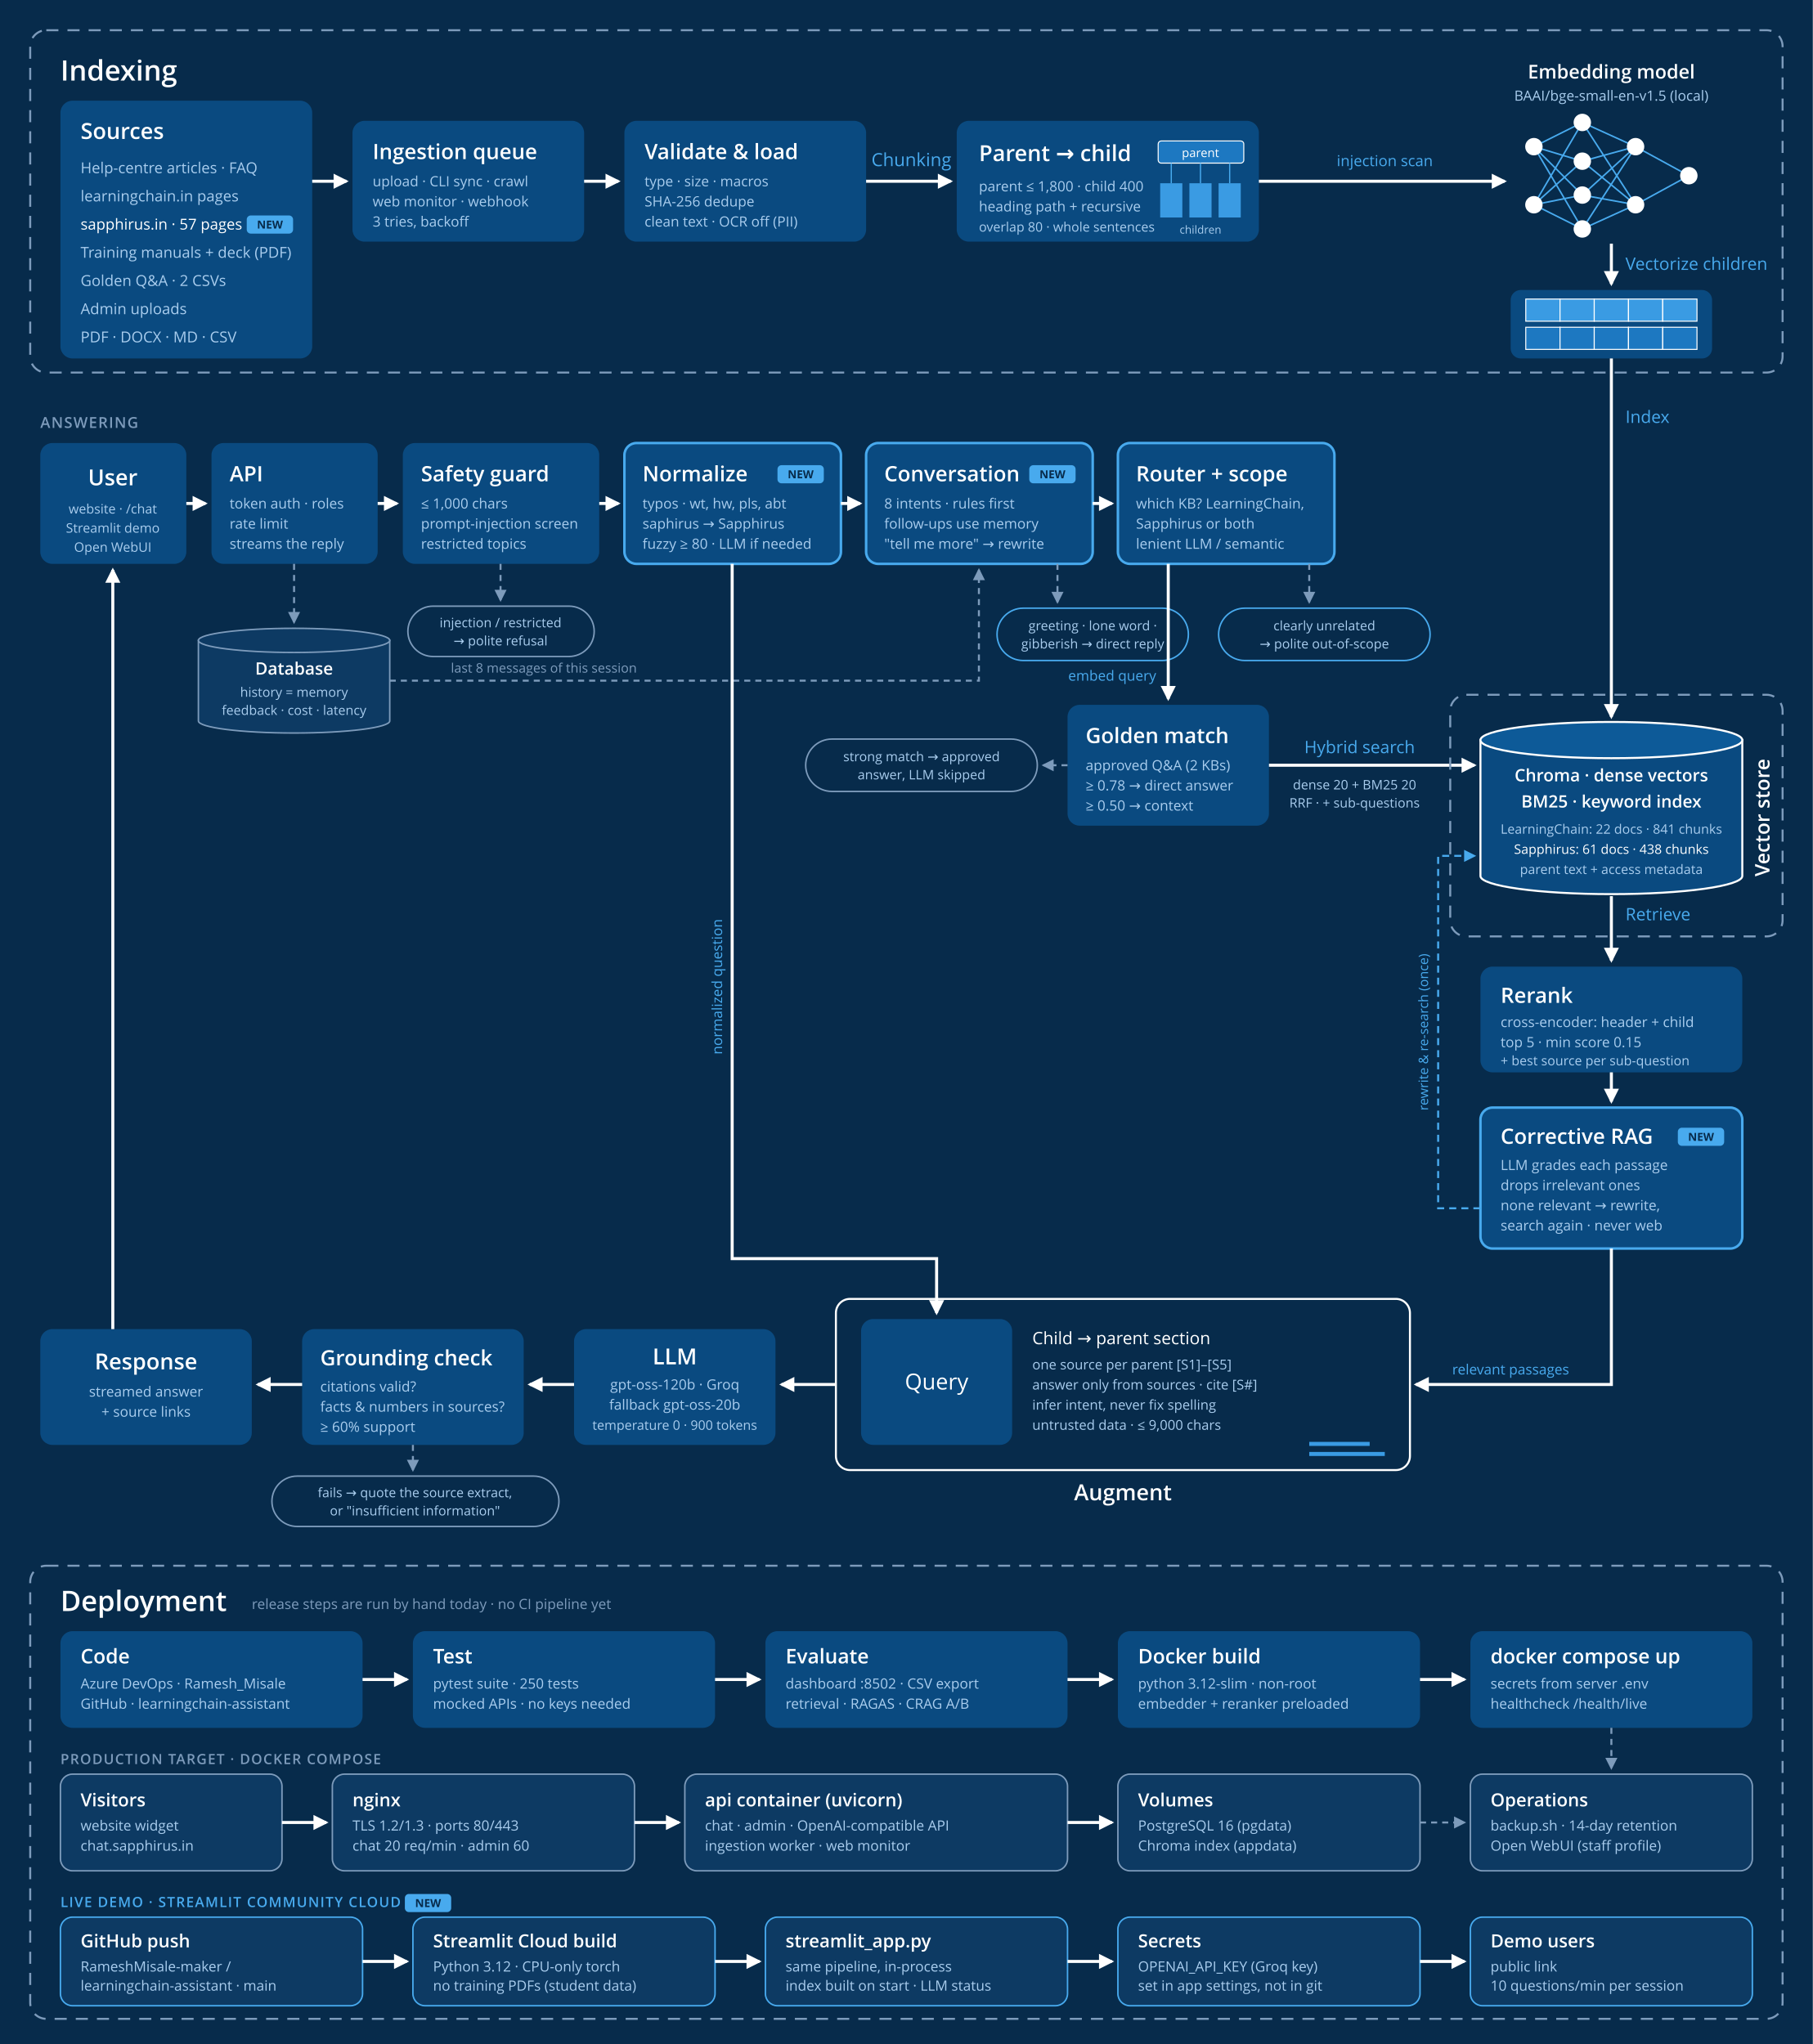
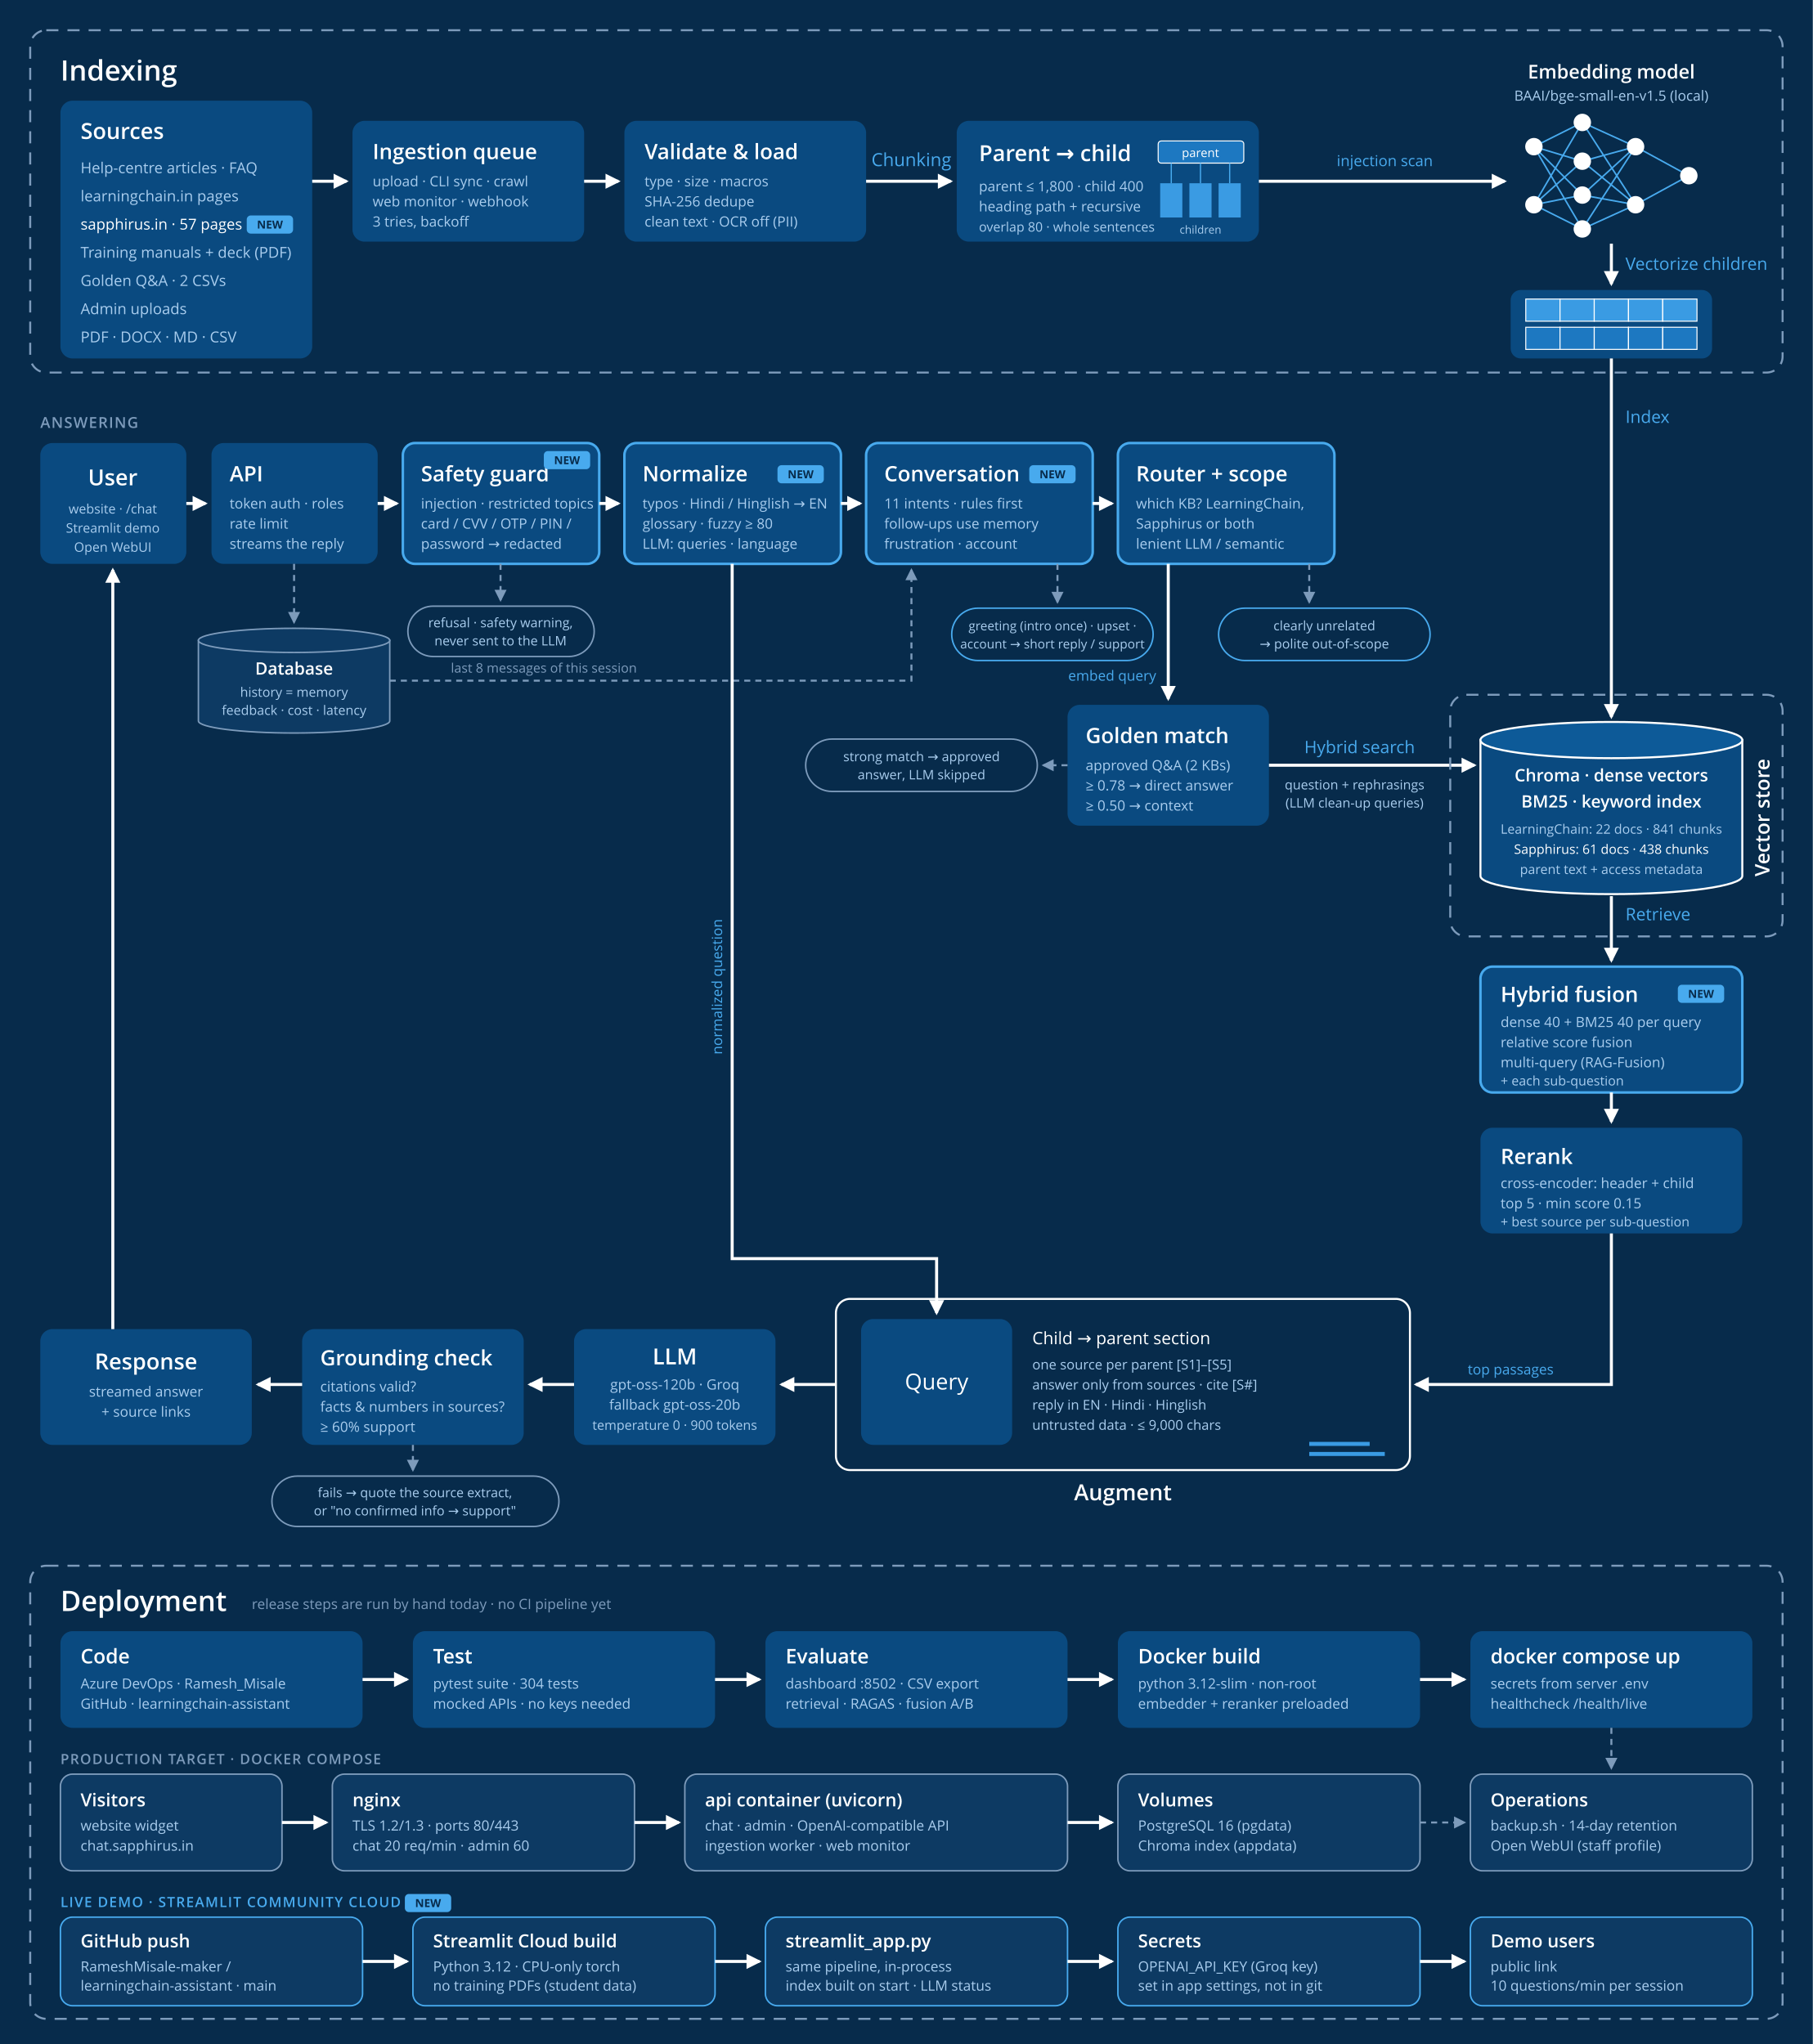
<svg xmlns="http://www.w3.org/2000/svg" width="1800" height="2030" viewBox="0 0 1800 2030" font-family="Open Sans, Segoe UI, sans-serif">
  <defs>
    <marker id="ah" viewBox="0 0 10 10" refX="8.5" refY="5" markerWidth="5" markerHeight="5" orient="auto-start-reverse">
      <path d="M0 0 L10 5 L0 10 z" fill="#ffffff" />
    </marker>
    <marker id="ahm" viewBox="0 0 10 10" refX="8.5" refY="5" markerWidth="6" markerHeight="6" orient="auto-start-reverse">
      <path d="M0 0 L10 5 L0 10 z" fill="#7d9bbb" />
    </marker>
    <marker id="aha" viewBox="0 0 10 10" refX="8.5" refY="5" markerWidth="6" markerHeight="6" orient="auto-start-reverse">
      <path d="M0 0 L10 5 L0 10 z" fill="#48aaee" />
    </marker>
    <symbol id="nn" viewBox="0 0 180 130">
      <g stroke="#48aaee" stroke-width="1.6" fill="none">
        <path d="M10 35 L60 10 M10 35 L60 50 M10 35 L60 85 M10 35 L60 120 M10 95 L60 10 M10 95 L60 50 M10 95 L60 85 M10 95 L60 120" />
        <path d="M60 10 L115 35 M60 50 L115 35 M60 85 L115 35 M60 120 L115 35 M60 10 L115 95 M60 50 L115 95 M60 85 L115 95 M60 120 L115 95" />
        <path d="M115 35 L170 65 M115 95 L170 65" />
      </g>
      <g fill="#ffffff">
        <circle cx="10" cy="35" r="9" />
        <circle cx="10" cy="95" r="9" />
        <circle cx="60" cy="10" r="9" />
        <circle cx="60" cy="50" r="9" />
        <circle cx="60" cy="85" r="9" />
        <circle cx="60" cy="120" r="9" />
        <circle cx="115" cy="35" r="9" />
        <circle cx="115" cy="95" r="9" />
        <circle cx="170" cy="65" r="9" />
      </g>
    </symbol>
  </defs>
  <rect width="1800" height="2030" fill="#072b4b" />
  <rect x="30" y="30" width="1740" height="340" rx="16" fill="none" stroke="#7d9bbb" stroke-width="2" stroke-dasharray="12 9" />
  <text x="60" y="80" fill="#fff" font-size="28" font-weight="600">Indexing</text>
  <rect x="60" y="100" width="250" height="256" rx="12" fill="#0a4a80" />
  <text x="80" y="138" fill="#fff" font-size="22" font-weight="600">Sources</text>
  <g fill="#a9cdee" font-size="15">
    <text x="80" y="172">Help-centre articles · FAQ</text>
    <text x="80" y="200">learningchain.in pages</text>
    <text x="80" y="228" fill="#ffffff">sapphirus.in · 57 pages</text>
    <text x="80" y="256">Training manuals + deck (PDF)</text>
    <text x="80" y="284">Golden Q&amp;A · 2 CSVs</text>
    <text x="80" y="312">Admin uploads</text>
    <text x="80" y="340">PDF · DOCX · MD · CSV</text>
  </g>
  <rect x="245" y="214" width="46" height="18" rx="4" fill="#48aaee" />
  <text x="268" y="227" fill="#072b4b" font-size="11" font-weight="700" text-anchor="middle">NEW</text>
  <line x1="310" y1="180" x2="344" y2="180" stroke="#fff" stroke-width="3" marker-end="url(#ah)" />
  <rect x="350" y="120" width="230" height="120" rx="12" fill="#0a4a80" />
  <text x="370" y="158" fill="#fff" font-size="21" font-weight="600">Ingestion queue</text>
  <g fill="#a9cdee" font-size="14">
    <text x="370" y="185">upload · CLI sync · crawl</text>
    <text x="370" y="205">web monitor · webhook</text>
    <text x="370" y="225">3 tries, backoff</text>
  </g>
  <line x1="580" y1="180" x2="614" y2="180" stroke="#fff" stroke-width="3" marker-end="url(#ah)" />
  <rect x="620" y="120" width="240" height="120" rx="12" fill="#0a4a80" />
  <text x="640" y="158" fill="#fff" font-size="21" font-weight="600">Validate &amp; load</text>
  <g fill="#a9cdee" font-size="14">
    <text x="640" y="185">type · size · macros</text>
    <text x="640" y="205">SHA-256 dedupe</text>
    <text x="640" y="225">clean text · OCR off (PII)</text>
  </g>
  <text x="905" y="165" fill="#48aaee" font-size="18" text-anchor="middle">Chunking</text>
  <line x1="860" y1="180" x2="944" y2="180" stroke="#fff" stroke-width="3" marker-end="url(#ah)" />
  <rect x="950" y="120" width="300" height="120" rx="12" fill="#0a4a80" />
  <text x="972" y="160" fill="#fff" font-size="22" font-weight="600">Parent → child</text>
  <text x="972" y="190" fill="#a9cdee" font-size="14">parent ≤ 1,800 · child 400</text>
  <text x="972" y="210" fill="#a9cdee" font-size="14">heading path + recursive</text>
  <text x="972" y="230" fill="#a9cdee" font-size="13">overlap 80 · whole sentences</text>
  <rect x="1150" y="140" width="85" height="22" rx="3" fill="#1d78c1" stroke="#ffffff" stroke-width="1" />
  <text x="1192" y="156" fill="#fff" font-size="12" text-anchor="middle">parent</text>
  <g stroke="#48aaee" stroke-width="1.2">
    <line x1="1163" y1="162" x2="1163" y2="182" />
    <line x1="1192" y1="162" x2="1192" y2="182" />
    <line x1="1221" y1="162" x2="1221" y2="182" />
  </g>
  <g fill="#3a9be3">
    <rect x="1152" y="182" width="22" height="34" />
    <rect x="1181" y="182" width="22" height="34" />
    <rect x="1210" y="182" width="22" height="34" />
  </g>
  <text x="1192" y="232" fill="#a9cdee" font-size="11" text-anchor="middle">children</text>
  <text x="1375" y="165" fill="#48aaee" font-size="15" text-anchor="middle">injection scan</text>
  <line x1="1250" y1="180" x2="1494" y2="180" stroke="#fff" stroke-width="3" marker-end="url(#ah)" />
  <text x="1600" y="78" fill="#fff" font-size="19" font-weight="600" text-anchor="middle">Embedding model</text>
  <text x="1600" y="100" fill="#a9cdee" font-size="14" text-anchor="middle">BAAI/bge-small-en-v1.5 (local)</text>
  <use href="#nn" x="1510" y="112" width="180" height="125" />
  <line x1="1600" y1="242" x2="1600" y2="282" stroke="#fff" stroke-width="3" marker-end="url(#ah)" />
  <text x="1614" y="268" fill="#48aaee" font-size="17">Vectorize children</text>
  <rect x="1500" y="288" width="200" height="68" rx="10" fill="#0a4a80" />
  <g stroke="#ffffff" stroke-width="1">
    <g fill="#3a9be3">
      <rect x="1515" y="297" width="34" height="22" />
      <rect x="1549" y="297" width="34" height="22" />
      <rect x="1583" y="297" width="34" height="22" />
      <rect x="1617" y="297" width="34" height="22" />
      <rect x="1651" y="297" width="34" height="22" />
    </g>
    <g fill="#1d78c1">
      <rect x="1515" y="325" width="34" height="22" />
      <rect x="1549" y="325" width="34" height="22" />
      <rect x="1583" y="325" width="34" height="22" />
      <rect x="1617" y="325" width="34" height="22" />
      <rect x="1651" y="325" width="34" height="22" />
    </g>
  </g>
  <text x="40" y="425" fill="#7d9bbb" font-size="15" font-weight="600" letter-spacing="1">ANSWERING</text>
  <rect x="40" y="440" width="145" height="120" rx="12" fill="#0a4a80" />
  <text x="112" y="482" fill="#fff" font-size="22" font-weight="600" text-anchor="middle">User</text>
  <text x="112" y="510" fill="#a9cdee" font-size="13" text-anchor="middle">website · /chat</text>
  <text x="112" y="529" fill="#a9cdee" font-size="13" text-anchor="middle">Streamlit demo</text>
  <text x="112" y="548" fill="#a9cdee" font-size="13" text-anchor="middle">Open WebUI</text>
  <line x1="185" y1="500" x2="204" y2="500" stroke="#fff" stroke-width="3" marker-end="url(#ah)" />
  <rect x="210" y="440" width="165" height="120" rx="12" fill="#0a4a80" />
  <text x="228" y="478" fill="#fff" font-size="21" font-weight="600">API</text>
  <g fill="#a9cdee" font-size="14">
    <text x="228" y="505">token auth · roles</text>
    <text x="228" y="525">rate limit</text>
    <text x="228" y="545">streams the reply</text>
  </g>
  <line x1="375" y1="500" x2="394" y2="500" stroke="#fff" stroke-width="3" marker-end="url(#ah)" />
-   <rect x="400" y="440" width="195" height="120" rx="12" fill="#0a4a80" />
+   <rect x="400" y="440" width="195" height="120" rx="12" fill="#0a4a80" stroke="#48aaee" stroke-width="2.5" />
  <text x="418" y="478" fill="#fff" font-size="21" font-weight="600">Safety guard</text>
-   <g fill="#a9cdee" font-size="14">
-     <text x="418" y="505">≤ 1,000 chars</text>
-     <text x="418" y="525">prompt-injection screen</text>
-     <text x="418" y="545">restricted topics</text>
+   <rect x="540" y="448" width="46" height="18" rx="4" fill="#48aaee" />
+   <text x="563" y="461" fill="#072b4b" font-size="11" font-weight="700" text-anchor="middle">NEW</text>
+   <g fill="#a9cdee" font-size="14">
+     <text x="418" y="505">injection · restricted topics</text>
+     <text x="418" y="525">card / CVV / OTP / PIN /</text>
+     <text x="418" y="545">password → redacted</text>
  </g>
  <line x1="595" y1="500" x2="614" y2="500" stroke="#fff" stroke-width="3" marker-end="url(#ah)" />
  <rect x="620" y="440" width="215" height="120" rx="12" fill="#0a4a80" stroke="#48aaee" stroke-width="2.5" />
  <text x="638" y="478" fill="#fff" font-size="21" font-weight="600">Normalize</text>
  <rect x="772" y="462" width="46" height="18" rx="4" fill="#48aaee" />
  <text x="795" y="475" fill="#072b4b" font-size="11" font-weight="700" text-anchor="middle">NEW</text>
  <g fill="#a9cdee" font-size="14">
-     <text x="638" y="505">typos · wt, hw, pls, abt</text>
-     <text x="638" y="525">saphirus → Sapphirus</text>
-     <text x="638" y="545">fuzzy ≥ 80 · LLM if needed</text>
+     <text x="638" y="505">typos · Hindi / Hinglish → EN</text>
+     <text x="638" y="525">glossary · fuzzy ≥ 80</text>
+     <text x="638" y="545">LLM: queries · language</text>
  </g>
  <line x1="835" y1="500" x2="854" y2="500" stroke="#fff" stroke-width="3" marker-end="url(#ah)" />
  <rect x="860" y="440" width="225" height="120" rx="12" fill="#0a4a80" stroke="#48aaee" stroke-width="2.5" />
  <text x="878" y="478" fill="#fff" font-size="21" font-weight="600">Conversation</text>
  <rect x="1022" y="462" width="46" height="18" rx="4" fill="#48aaee" />
  <text x="1045" y="475" fill="#072b4b" font-size="11" font-weight="700" text-anchor="middle">NEW</text>
  <g fill="#a9cdee" font-size="14">
-     <text x="878" y="505">8 intents · rules first</text>
+     <text x="878" y="505">11 intents · rules first</text>
    <text x="878" y="525">follow-ups use memory</text>
-     <text x="878" y="545">"tell me more" → rewrite</text>
+     <text x="878" y="545">frustration · account</text>
  </g>
  <line x1="1085" y1="500" x2="1104" y2="500" stroke="#fff" stroke-width="3" marker-end="url(#ah)" />
  <rect x="1110" y="440" width="215" height="120" rx="12" fill="#0a4a80" stroke="#48aaee" stroke-width="2.5" />
  <text x="1128" y="478" fill="#fff" font-size="21" font-weight="600">Router + scope</text>
  <g fill="#a9cdee" font-size="14">
    <text x="1128" y="505">which KB? LearningChain,</text>
    <text x="1128" y="525">Sapphirus or both</text>
    <text x="1128" y="545">lenient LLM / semantic</text>
  </g>
  <line x1="292" y1="560" x2="292" y2="618" stroke="#7d9bbb" stroke-width="2" stroke-dasharray="6 5" marker-end="url(#ahm)" />
  <path d="M197 636 V716 A95 12 0 0 0 387 716 V636 Z" fill="#0d3a63" stroke="#7d9bbb" stroke-width="1.5" />
  <ellipse cx="292" cy="636" rx="95" ry="12" fill="#0d3a63" stroke="#7d9bbb" stroke-width="1.5" />
  <text x="292" y="670" fill="#fff" font-size="17" font-weight="600" text-anchor="middle">Database</text>
  <text x="292" y="692" fill="#a9cdee" font-size="13" text-anchor="middle">history = memory</text>
  <text x="292" y="710" fill="#a9cdee" font-size="13" text-anchor="middle">feedback · cost · latency</text>
-   <path d="M387 676 H972 V566" fill="none" stroke="#7d9bbb" stroke-width="2" stroke-dasharray="6 5" marker-end="url(#ahm)" />
+   <path d="M387 676 H905 V566" fill="none" stroke="#7d9bbb" stroke-width="2" stroke-dasharray="6 5" marker-end="url(#ahm)" />
  <text x="540" y="668" fill="#7d9bbb" font-size="13" text-anchor="middle">last 8 messages of this session</text>
  <line x1="497" y1="560" x2="497" y2="596" stroke="#7d9bbb" stroke-width="2" stroke-dasharray="6 5" marker-end="url(#ahm)" />
  <rect x="405" y="602" width="185" height="50" rx="25" fill="none" stroke="#7d9bbb" stroke-width="1.5" />
-   <text x="497" y="623" fill="#a9cdee" font-size="13" text-anchor="middle">injection / restricted</text>
-   <text x="497" y="641" fill="#a9cdee" font-size="13" text-anchor="middle">→ polite refusal</text>
+   <text x="497" y="623" fill="#a9cdee" font-size="13" text-anchor="middle">refusal · safety warning,</text>
+   <text x="497" y="641" fill="#a9cdee" font-size="13" text-anchor="middle">never sent to the LLM</text>
  <line x1="1050" y1="560" x2="1050" y2="598" stroke="#7d9bbb" stroke-width="2" stroke-dasharray="6 5" marker-end="url(#ahm)" />
-   <rect x="990" y="604" width="190" height="52" rx="26" fill="none" stroke="#48aaee" stroke-width="1.5" />
-   <text x="1085" y="626" fill="#a9cdee" font-size="13" text-anchor="middle">greeting · lone word ·</text>
-   <text x="1085" y="644" fill="#a9cdee" font-size="13" text-anchor="middle">gibberish → direct reply</text>
+   <rect x="945" y="604" width="200" height="52" rx="26" fill="none" stroke="#48aaee" stroke-width="1.5" />
+   <text x="1045" y="626" fill="#a9cdee" font-size="12.5" text-anchor="middle">greeting (intro once) · upset ·</text>
+   <text x="1045" y="644" fill="#a9cdee" font-size="12.5" text-anchor="middle">account → short reply / support</text>
  <line x1="1300" y1="560" x2="1300" y2="598" stroke="#7d9bbb" stroke-width="2" stroke-dasharray="6 5" marker-end="url(#ahm)" />
  <rect x="1210" y="604" width="210" height="52" rx="26" fill="none" stroke="#48aaee" stroke-width="1.5" />
  <text x="1315" y="626" fill="#a9cdee" font-size="13" text-anchor="middle">clearly unrelated</text>
  <text x="1315" y="644" fill="#a9cdee" font-size="13" text-anchor="middle">→ polite out-of-scope</text>
  <line x1="1160" y1="560" x2="1160" y2="694" stroke="#fff" stroke-width="3" marker-end="url(#ah)" />
  <text x="1148" y="676" fill="#48aaee" font-size="14" text-anchor="end">embed query</text>
  <rect x="1060" y="700" width="200" height="120" rx="12" fill="#0a4a80" />
  <text x="1078" y="738" fill="#fff" font-size="21" font-weight="600">Golden match</text>
  <g fill="#a9cdee" font-size="14">
    <text x="1078" y="765">approved Q&amp;A (2 KBs)</text>
    <text x="1078" y="785">≥ 0.78 → direct answer</text>
    <text x="1078" y="805">≥ 0.50 → context</text>
  </g>
  <line x1="1060" y1="760" x2="1036" y2="760" stroke="#7d9bbb" stroke-width="2" stroke-dasharray="6 5" marker-end="url(#ahm)" />
  <rect x="800" y="734" width="230" height="52" rx="26" fill="none" stroke="#7d9bbb" stroke-width="1.5" />
  <text x="915" y="756" fill="#a9cdee" font-size="13" text-anchor="middle">strong match → approved</text>
  <text x="915" y="774" fill="#a9cdee" font-size="13" text-anchor="middle">answer, LLM skipped</text>
  <line x1="1260" y1="760" x2="1464" y2="760" stroke="#fff" stroke-width="3" marker-end="url(#ah)" />
  <text x="1350" y="748" fill="#48aaee" font-size="17" text-anchor="middle">Hybrid search</text>
-   <text x="1345" y="784" fill="#a9cdee" font-size="13" text-anchor="middle">dense 20 + BM25 20</text>
-   <text x="1345" y="802" fill="#a9cdee" font-size="13" text-anchor="middle">RRF · + sub-questions</text>
+   <text x="1345" y="784" fill="#a9cdee" font-size="13" text-anchor="middle">question + rephrasings</text>
+   <text x="1345" y="802" fill="#a9cdee" font-size="13" text-anchor="middle">(LLM clean-up queries)</text>
  <rect x="1440" y="690" width="330" height="240" rx="16" fill="none" stroke="#7d9bbb" stroke-width="2" stroke-dasharray="12 9" />
  <text transform="translate(1757 812) rotate(-90)" fill="#fff" font-size="20" font-weight="600" text-anchor="middle">Vector store</text>
  <line x1="1600" y1="356" x2="1600" y2="712" stroke="#fff" stroke-width="3" marker-end="url(#ah)" />
  <text x="1614" y="420" fill="#48aaee" font-size="17">Index</text>
  <path d="M1470 735 V870 A130 18 0 0 0 1730 870 V735 Z" fill="#0a4a80" stroke="#ffffff" stroke-width="2" />
  <ellipse cx="1600" cy="735" rx="130" ry="18" fill="#0d5a98" stroke="#ffffff" stroke-width="2" />
  <text x="1600" y="776" fill="#fff" font-size="17" font-weight="600" text-anchor="middle">Chroma · dense vectors</text>
  <text x="1600" y="802" fill="#fff" font-size="17" font-weight="600" text-anchor="middle">BM25 · keyword index</text>
  <text x="1600" y="828" fill="#a9cdee" font-size="13" text-anchor="middle">LearningChain: 22 docs · 841 chunks</text>
  <text x="1600" y="848" fill="#ffffff" font-size="13" text-anchor="middle">Sapphirus: 61 docs · 438 chunks</text>
  <text x="1600" y="868" fill="#a9cdee" font-size="13" text-anchor="middle">parent text + access metadata</text>
  <line x1="1600" y1="890" x2="1600" y2="954" stroke="#fff" stroke-width="3" marker-end="url(#ah)" />
  <text x="1614" y="914" fill="#48aaee" font-size="17">Retrieve</text>
-   <rect x="1470" y="960" width="260" height="105" rx="12" fill="#0a4a80" />
-   <text x="1490" y="996" fill="#fff" font-size="21" font-weight="600">Rerank</text>
-   <text x="1490" y="1020" fill="#a9cdee" font-size="14">cross-encoder: header + child</text>
-   <text x="1490" y="1040" fill="#a9cdee" font-size="14">top 5 · min score 0.15</text>
-   <text x="1490" y="1058" fill="#a9cdee" font-size="13">+ best source per sub-question</text>
-   <line x1="1600" y1="1065" x2="1600" y2="1094" stroke="#fff" stroke-width="3" marker-end="url(#ah)" />
-   <rect x="1470" y="1100" width="260" height="140" rx="12" fill="#0a4a80" stroke="#48aaee" stroke-width="2.5" />
-   <text x="1490" y="1136" fill="#fff" font-size="21" font-weight="600">Corrective RAG</text>
-   <rect x="1666" y="1120" width="46" height="18" rx="4" fill="#48aaee" />
-   <text x="1689" y="1133" fill="#072b4b" font-size="11" font-weight="700" text-anchor="middle">NEW</text>
-   <g fill="#a9cdee" font-size="14">
-     <text x="1490" y="1162">LLM grades each passage</text>
-     <text x="1490" y="1182">drops irrelevant ones</text>
-     <text x="1490" y="1202">none relevant → rewrite,</text>
-     <text x="1490" y="1222">search again · never web</text>
-   </g>
-   <path d="M1470 1200 H1428 V850 H1464" fill="none" stroke="#48aaee" stroke-width="2" stroke-dasharray="7 5" marker-end="url(#aha)" />
-   <text transform="translate(1418 1025) rotate(-90)" fill="#48aaee" font-size="13" text-anchor="middle">rewrite &amp; re-search (once)</text>
+   <rect x="1470" y="960" width="260" height="125" rx="12" fill="#0a4a80" stroke="#48aaee" stroke-width="2.5" />
+   <text x="1490" y="995" fill="#fff" font-size="21" font-weight="600">Hybrid fusion</text>
+   <rect x="1666" y="978" width="46" height="18" rx="4" fill="#48aaee" />
+   <text x="1689" y="991" fill="#072b4b" font-size="11" font-weight="700" text-anchor="middle">NEW</text>
+   <g fill="#a9cdee" font-size="14">
+     <text x="1490" y="1020">dense 40 + BM25 40 per query</text>
+     <text x="1490" y="1040">relative score fusion</text>
+     <text x="1490" y="1060">multi-query (RAG-Fusion)</text>
+     <text x="1490" y="1078" font-size="13">+ each sub-question</text>
+   </g>
+   <line x1="1600" y1="1085" x2="1600" y2="1114" stroke="#fff" stroke-width="3" marker-end="url(#ah)" />
+   <rect x="1470" y="1120" width="260" height="105" rx="12" fill="#0a4a80" />
+   <text x="1490" y="1156" fill="#fff" font-size="21" font-weight="600">Rerank</text>
+   <text x="1490" y="1180" fill="#a9cdee" font-size="14">cross-encoder: header + child</text>
+   <text x="1490" y="1200" fill="#a9cdee" font-size="14">top 5 · min score 0.15</text>
+   <text x="1490" y="1218" fill="#a9cdee" font-size="13">+ best source per sub-question</text>
  <path d="M727 560 V1250 H930 V1304" fill="none" stroke="#fff" stroke-width="3" marker-end="url(#ah)" />
  <text transform="translate(717 980) rotate(-90)" fill="#48aaee" font-size="14" text-anchor="middle">normalized question</text>
-   <path d="M1600 1240 V1375 H1406" fill="none" stroke="#fff" stroke-width="3" marker-end="url(#ah)" />
-   <text x="1500" y="1365" fill="#48aaee" font-size="14" text-anchor="middle">relevant passages</text>
+   <path d="M1600 1225 V1375 H1406" fill="none" stroke="#fff" stroke-width="3" marker-end="url(#ah)" />
+   <text x="1500" y="1365" fill="#48aaee" font-size="14" text-anchor="middle">top passages</text>
  <rect x="830" y="1290" width="570" height="170" rx="14" fill="none" stroke="#ffffff" stroke-width="2" />
  <rect x="855" y="1310" width="150" height="125" rx="12" fill="#0a4a80" />
  <text x="930" y="1380" fill="#fff" font-size="22" text-anchor="middle">Query</text>
  <text x="1025" y="1335" fill="#fff" font-size="17">Child → parent section</text>
  <g fill="#a9cdee" font-size="13.5">
    <text x="1025" y="1360">one source per parent [S1]–[S5]</text>
    <text x="1025" y="1380">answer only from sources · cite [S#]</text>
-     <text x="1025" y="1400">infer intent, never fix spelling</text>
+     <text x="1025" y="1400">reply in EN · Hindi · Hinglish</text>
    <text x="1025" y="1420">untrusted data · ≤ 9,000 chars</text>
  </g>
  <g fill="#3a9be3">
    <rect x="1300" y="1432" width="60" height="4" />
    <rect x="1300" y="1442" width="75" height="4" />
  </g>
  <text x="1115" y="1490" fill="#fff" font-size="22" font-weight="600" text-anchor="middle">Augment</text>
  <line x1="830" y1="1375" x2="776" y2="1375" stroke="#fff" stroke-width="3" marker-end="url(#ah)" />
  <rect x="570" y="1320" width="200" height="115" rx="12" fill="#0a4a80" />
  <text x="670" y="1355" fill="#fff" font-size="22" font-weight="600" text-anchor="middle">LLM</text>
  <text x="670" y="1380" fill="#a9cdee" font-size="14" text-anchor="middle">gpt-oss-120b · Groq</text>
  <text x="670" y="1400" fill="#a9cdee" font-size="14" text-anchor="middle">fallback gpt-oss-20b</text>
  <text x="670" y="1420" fill="#a9cdee" font-size="13" text-anchor="middle">temperature 0 · 900 tokens</text>
  <line x1="570" y1="1375" x2="526" y2="1375" stroke="#fff" stroke-width="3" marker-end="url(#ah)" />
  <rect x="300" y="1320" width="220" height="115" rx="12" fill="#0a4a80" />
  <text x="318" y="1356" fill="#fff" font-size="21" font-weight="600">Grounding check</text>
  <g fill="#a9cdee" font-size="14">
    <text x="318" y="1382">citations valid?</text>
    <text x="318" y="1402">facts &amp; numbers in sources?</text>
    <text x="318" y="1422">≥ 60% support</text>
  </g>
  <line x1="300" y1="1375" x2="256" y2="1375" stroke="#fff" stroke-width="3" marker-end="url(#ah)" />
  <line x1="410" y1="1435" x2="410" y2="1460" stroke="#7d9bbb" stroke-width="2" stroke-dasharray="6 5" marker-end="url(#ahm)" />
  <rect x="270" y="1466" width="285" height="50" rx="25" fill="none" stroke="#7d9bbb" stroke-width="1.5" />
  <text x="412" y="1487" fill="#a9cdee" font-size="13" text-anchor="middle">fails → quote the source extract,</text>
-   <text x="412" y="1505" fill="#a9cdee" font-size="13" text-anchor="middle">or "insufficient information"</text>
+   <text x="412" y="1505" fill="#a9cdee" font-size="13" text-anchor="middle">or "no confirmed info → support"</text>
  <rect x="40" y="1320" width="210" height="115" rx="12" fill="#0a4a80" />
  <text x="145" y="1360" fill="#fff" font-size="22" font-weight="600" text-anchor="middle">Response</text>
  <text x="145" y="1387" fill="#a9cdee" font-size="14" text-anchor="middle">streamed answer</text>
  <text x="145" y="1407" fill="#a9cdee" font-size="14" text-anchor="middle">+ source links</text>
  <line x1="112" y1="1320" x2="112" y2="566" stroke="#fff" stroke-width="3" marker-end="url(#ah)" />
  <rect x="30" y="1555" width="1740" height="450" rx="16" fill="none" stroke="#7d9bbb" stroke-width="2" stroke-dasharray="12 9" />
  <text x="60" y="1600" fill="#fff" font-size="28" font-weight="600">Deployment</text>
  <text x="250" y="1598" fill="#7d9bbb" font-size="14">release steps are run by hand today · no CI pipeline yet</text>
  <g font-size="14" fill="#a9cdee">
    <rect x="60" y="1620" width="300" height="96" rx="12" fill="#0a4a80" />
    <text x="80" y="1652" fill="#fff" font-size="20" font-weight="600">Code</text>
    <text x="80" y="1677">Azure DevOps · Ramesh_Misale</text>
    <text x="80" y="1697">GitHub · learningchain-assistant</text>
    <rect x="410" y="1620" width="300" height="96" rx="12" fill="#0a4a80" />
    <text x="430" y="1652" fill="#fff" font-size="20" font-weight="600">Test</text>
-     <text x="430" y="1677">pytest suite · 250 tests</text>
+     <text x="430" y="1677">pytest suite · 304 tests</text>
    <text x="430" y="1697">mocked APIs · no keys needed</text>
    <rect x="760" y="1620" width="300" height="96" rx="12" fill="#0a4a80" />
    <text x="780" y="1652" fill="#fff" font-size="20" font-weight="600">Evaluate</text>
    <text x="780" y="1677">dashboard :8502 · CSV export</text>
-     <text x="780" y="1697">retrieval · RAGAS · CRAG A/B</text>
+     <text x="780" y="1697">retrieval · RAGAS · fusion A/B</text>
    <rect x="1110" y="1620" width="300" height="96" rx="12" fill="#0a4a80" />
    <text x="1130" y="1652" fill="#fff" font-size="20" font-weight="600">Docker build</text>
    <text x="1130" y="1677">python 3.12-slim · non-root</text>
    <text x="1130" y="1697">embedder + reranker preloaded</text>
    <rect x="1460" y="1620" width="280" height="96" rx="12" fill="#0a4a80" />
    <text x="1480" y="1652" fill="#fff" font-size="20" font-weight="600">docker compose up</text>
    <text x="1480" y="1677">secrets from server .env</text>
    <text x="1480" y="1697">healthcheck /health/live</text>
  </g>
  <g stroke="#fff" stroke-width="3">
    <line x1="360" y1="1668" x2="404" y2="1668" marker-end="url(#ah)" />
    <line x1="710" y1="1668" x2="754" y2="1668" marker-end="url(#ah)" />
    <line x1="1060" y1="1668" x2="1104" y2="1668" marker-end="url(#ah)" />
    <line x1="1410" y1="1668" x2="1454" y2="1668" marker-end="url(#ah)" />
  </g>
  <text x="60" y="1752" fill="#7d9bbb" font-size="14" font-weight="600" letter-spacing="1">PRODUCTION TARGET · DOCKER COMPOSE</text>
  <line x1="1600" y1="1716" x2="1600" y2="1756" stroke="#7d9bbb" stroke-width="2" stroke-dasharray="6 5" marker-end="url(#ahm)" />
  <g font-size="14" fill="#a9cdee">
    <rect x="60" y="1762" width="220" height="96" rx="12" fill="#0d3a63" stroke="#7d9bbb" stroke-width="1.5" />
    <text x="80" y="1794" fill="#fff" font-size="18" font-weight="600">Visitors</text>
    <text x="80" y="1818">website widget</text>
    <text x="80" y="1838">chat.sapphirus.in</text>
    <rect x="330" y="1762" width="300" height="96" rx="12" fill="#0d3a63" stroke="#7d9bbb" stroke-width="1.5" />
    <text x="350" y="1794" fill="#fff" font-size="18" font-weight="600">nginx</text>
    <text x="350" y="1818">TLS 1.2/1.3 · ports 80/443</text>
    <text x="350" y="1838">chat 20 req/min · admin 60</text>
    <rect x="680" y="1762" width="380" height="96" rx="12" fill="#0d3a63" stroke="#7d9bbb" stroke-width="1.5" />
    <text x="700" y="1794" fill="#fff" font-size="18" font-weight="600">api container (uvicorn)</text>
    <text x="700" y="1818">chat · admin · OpenAI-compatible API</text>
    <text x="700" y="1838">ingestion worker · web monitor</text>
    <rect x="1110" y="1762" width="300" height="96" rx="12" fill="#0d3a63" stroke="#7d9bbb" stroke-width="1.5" />
    <text x="1130" y="1794" fill="#fff" font-size="18" font-weight="600">Volumes</text>
    <text x="1130" y="1818">PostgreSQL 16 (pgdata)</text>
    <text x="1130" y="1838">Chroma index (appdata)</text>
    <rect x="1460" y="1762" width="280" height="96" rx="12" fill="#0d3a63" stroke="#7d9bbb" stroke-width="1.5" />
    <text x="1480" y="1794" fill="#fff" font-size="18" font-weight="600">Operations</text>
    <text x="1480" y="1818">backup.sh · 14-day retention</text>
    <text x="1480" y="1838">Open WebUI (staff profile)</text>
  </g>
  <g stroke="#fff" stroke-width="3">
    <line x1="280" y1="1810" x2="324" y2="1810" marker-end="url(#ah)" />
    <line x1="630" y1="1810" x2="674" y2="1810" marker-end="url(#ah)" />
    <line x1="1060" y1="1810" x2="1104" y2="1810" marker-end="url(#ah)" />
  </g>
  <line x1="1410" y1="1810" x2="1454" y2="1810" stroke="#7d9bbb" stroke-width="2" stroke-dasharray="6 5" marker-end="url(#ahm)" />
  <text x="60" y="1894" fill="#48aaee" font-size="14" font-weight="600" letter-spacing="1">LIVE DEMO · STREAMLIT COMMUNITY CLOUD</text>
  <rect x="402" y="1881" width="46" height="18" rx="4" fill="#48aaee" />
  <text x="425" y="1894" fill="#072b4b" font-size="11" font-weight="700" text-anchor="middle">NEW</text>
  <g font-size="14" fill="#a9cdee">
    <rect x="60" y="1904" width="300" height="88" rx="12" fill="#0d3a63" stroke="#48aaee" stroke-width="1.5" />
    <text x="80" y="1934" fill="#fff" font-size="18" font-weight="600">GitHub push</text>
    <text x="80" y="1958">RameshMisale-maker /</text>
    <text x="80" y="1977">learningchain-assistant · main</text>
    <rect x="410" y="1904" width="300" height="88" rx="12" fill="#0d3a63" stroke="#48aaee" stroke-width="1.5" />
    <text x="430" y="1934" fill="#fff" font-size="18" font-weight="600">Streamlit Cloud build</text>
    <text x="430" y="1958">Python 3.12 · CPU-only torch</text>
    <text x="430" y="1977">no training PDFs (student data)</text>
    <rect x="760" y="1904" width="300" height="88" rx="12" fill="#0d3a63" stroke="#48aaee" stroke-width="1.5" />
    <text x="780" y="1934" fill="#fff" font-size="18" font-weight="600">streamlit_app.py</text>
    <text x="780" y="1958">same pipeline, in-process</text>
    <text x="780" y="1977">index built on start · LLM status</text>
    <rect x="1110" y="1904" width="300" height="88" rx="12" fill="#0d3a63" stroke="#48aaee" stroke-width="1.5" />
    <text x="1130" y="1934" fill="#fff" font-size="18" font-weight="600">Secrets</text>
    <text x="1130" y="1958">OPENAI_API_KEY (Groq key)</text>
    <text x="1130" y="1977">set in app settings, not in git</text>
    <rect x="1460" y="1904" width="280" height="88" rx="12" fill="#0d3a63" stroke="#48aaee" stroke-width="1.5" />
    <text x="1480" y="1934" fill="#fff" font-size="18" font-weight="600">Demo users</text>
    <text x="1480" y="1958">public link</text>
    <text x="1480" y="1977">10 questions/min per session</text>
  </g>
  <g stroke="#fff" stroke-width="3">
    <line x1="360" y1="1948" x2="404" y2="1948" marker-end="url(#ah)" />
    <line x1="710" y1="1948" x2="754" y2="1948" marker-end="url(#ah)" />
    <line x1="1060" y1="1948" x2="1104" y2="1948" marker-end="url(#ah)" />
    <line x1="1410" y1="1948" x2="1454" y2="1948" marker-end="url(#ah)" />
  </g>
</svg>
